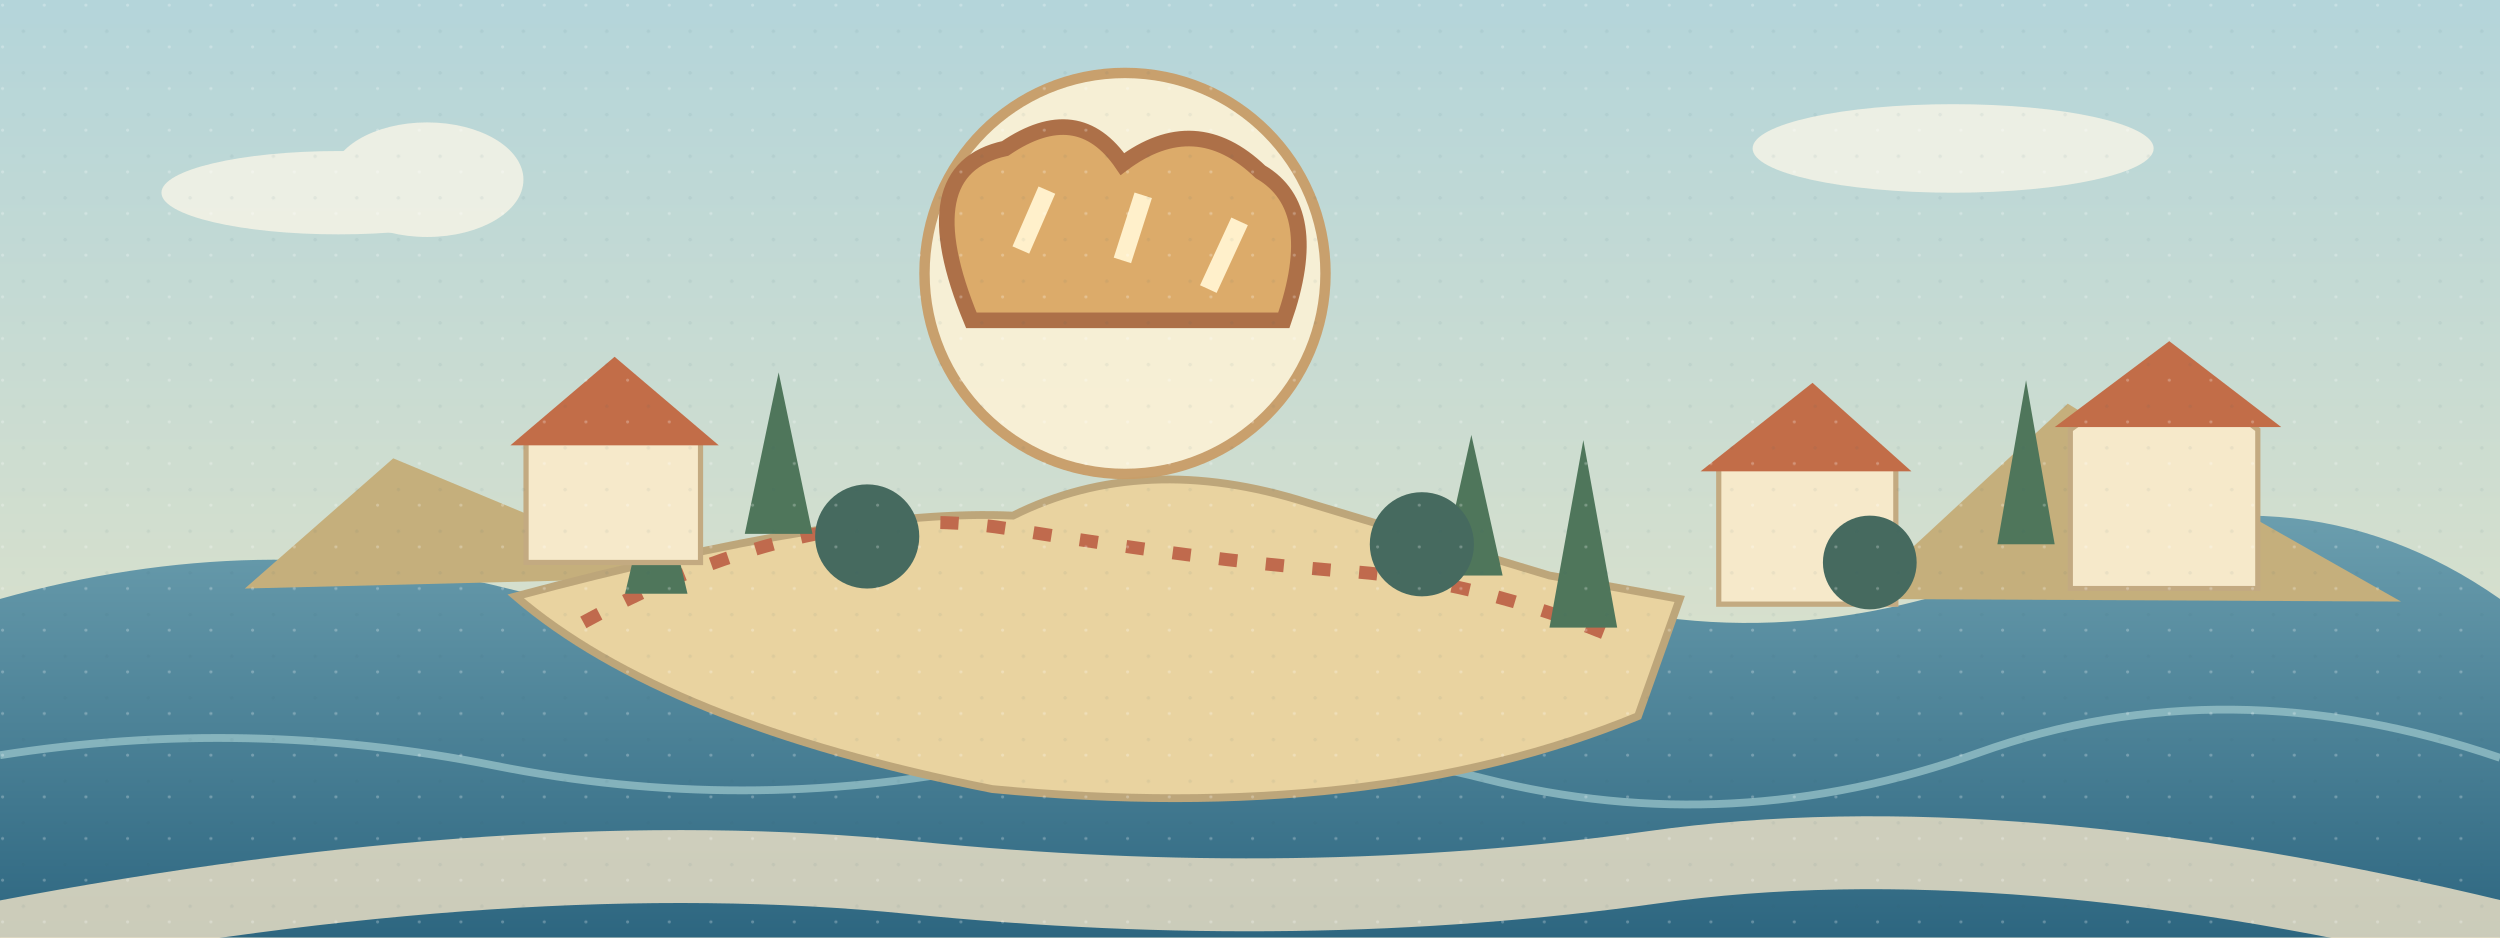
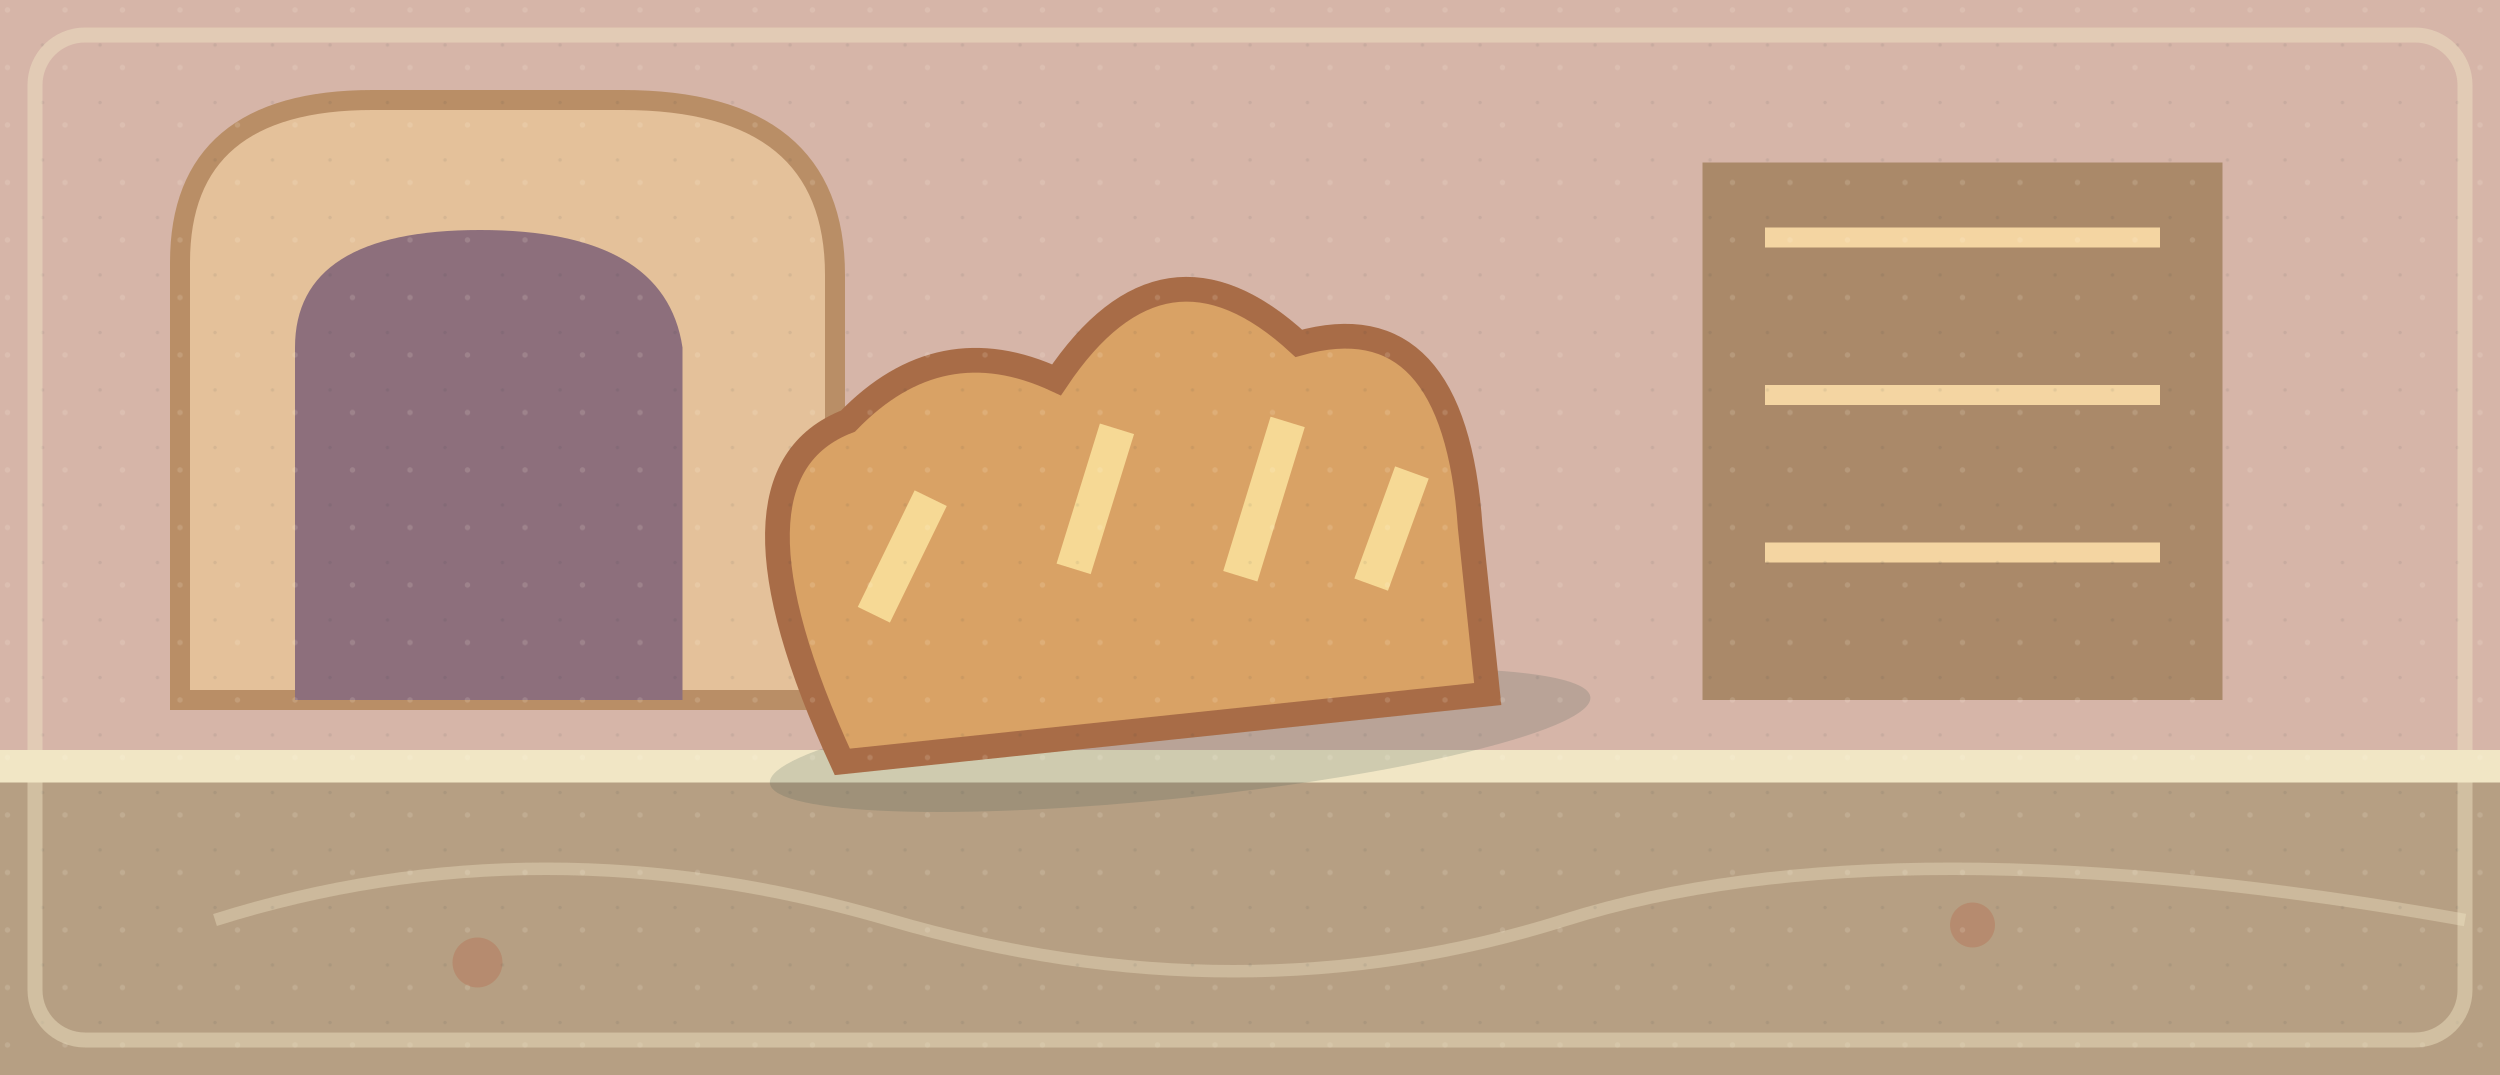
- <svg xmlns="http://www.w3.org/2000/svg" width="960" height="360" viewBox="0 0 960 360" role="img" aria-label="Original storybook learning landscape illustration">
+ <svg xmlns="http://www.w3.org/2000/svg" viewBox="0 0 1000 430" role="img" aria-label="Food Heritage and Reinvention: unique illustrated bakery scene">
  <defs>
-     <linearGradient id="sky" x2="0" y2="1">
-       <stop stop-color="#b4d5da" />
-       <stop offset="1" stop-color="#e8e5c6" />
-     </linearGradient>
-     <linearGradient id="sea" x2="0" y2="1">
-       <stop stop-color="#6b9eae" />
-       <stop offset="1" stop-color="#2d6680" />
-     </linearGradient>
-     <pattern id="grain" width="16" height="16" patternUnits="userSpaceOnUse">
-       <circle cx="1" cy="2" r=".6" fill="#fff" opacity=".45" />
-       <circle cx="9" cy="12" r=".7" fill="#315b6a" opacity=".12" />
+     <pattern id="grain" width="23" height="23" patternUnits="userSpaceOnUse">
+       <circle cx="3" cy="4" r="1.1" fill="#fff8e8" opacity=".35" />
+       <circle cx="17" cy="18" r=".7" fill="#172d35" opacity=".18" />
    </pattern>
  </defs>
-   <rect width="960" height="360" fill="url(#sky)" />
-   <path d="M0 230Q100 202 195 226T390 220T585 224T780 216T960 230V360H0Z" fill="url(#sea)" />
-   <path d="M0 290q95-15 190 4t190 0t190 5t190-10t200 2" fill="none" stroke="#a6d0d3" stroke-width="3" opacity=".65" />
-   <g fill="#f7f4e6" opacity=".82">
-     <ellipse cx="130" cy="74" rx="68" ry="16" />
-     <ellipse cx="164" cy="69" rx="37" ry="22" />
-     <ellipse cx="750" cy="57" rx="77" ry="17" />
+   <rect width="1000" height="430" fill="#f1e6c5" />
+   <path d="M0 0h1000v300H0Z" fill="#d6b5a8" />
+   <path d="M72 280v-175q0-65 77-65h100q85 0 85 70v170Z" fill="#e4c19a" stroke="#b98e66" stroke-width="8" />
+   <path d="M118 280v-141q0-47 74-47t81 47v141Z" fill="#8d6f7c" />
+   <rect x="681" y="65" width="208" height="215" fill="#aa8969" />
+   <path d="M706 95h158M706 158h158M706 221h158" stroke="#f4d5a2" stroke-width="8" />
+   <path d="M0 313h1000v117H0Z" fill="#b69f83" />
+   <g transform="translate(456 196) rotate(-6) scale(1.1)">
+     <ellipse cx="5" cy="92" rx="150" ry="21" fill="#3b554e" opacity=".19" />
+     <path d="M-118 87q-37-109 15-123 37-31 77-7 45-54 89-4 58-10 55 73v61Z" fill="#d9a265" stroke="#a86c47" stroke-width="9" />
+     <path d="m-76-5-25 40M-6-23-27 26M56-19 33 35M99 4 80 43" stroke="#f6d995" stroke-width="13" />
  </g>
-   <path d="M94 226 151 176 211 201 254 222ZM713 230 794 155 862 197 922 231Z" fill="#c5af7c" />
-   <path d="M198 229Q325 195 389 198q50-25 113-5l93 28 50 9-16 45q-102 42-248 28Q255 278 198 229Z" fill="#e9d3a0" stroke="#bda67a" stroke-width="3" />
-   <path d="M224 239q88-48 163-36t125 16q55 3 111 27" fill="none" stroke="#c06a4d" stroke-width="5" stroke-dasharray="7 11" />
-   <g fill="#4f765b">
-     <path d="M240 228 252 177l12 51ZM286 205l13-62 13 62ZM553 221l12-54 12 54ZM595 241l13-72 13 72ZM767 209l11-63 11 63Z" />
+   <g opacity=".37">
+     <path d="M86 368q130-41 270 0t270 0t360 0" stroke="#f1e6c5" stroke-width="5" fill="none" />
+     <circle cx="191" cy="385" r="10" fill="#b66b4b" />
+     <circle cx="789" cy="370" r="9" fill="#b66b4b" />
  </g>
-   <g fill="#f6e9ca" stroke="#c3aa81" stroke-width="2">
-     <path d="M202 216v-46l34-25 33 25v46Z" />
-     <path d="M660 232v-52l36-24 32 24v52Z" />
-     <path d="M795 226v-61l37-27 35 27v61Z" />
-   </g>
-   <g fill="#c26d48">
-     <path d="m196 171 40-34 40 34Zm457 10 43-34 38 34Zm136-17 44-33 43 33Z" />
-   </g>
-   <g fill="#466a5f">
-     <circle cx="333" cy="206" r="20" />
-     <circle cx="546" cy="209" r="20" />
-     <circle cx="718" cy="216" r="18" />
-   </g>
-   <g transform="translate(4 15)">
-     <circle cx="428" cy="90" r="77" fill="#f9f0d5" opacity=".95" stroke="#c89d68" stroke-width="4" />
-     <path d="M369 108q-24-58 13-66 28-19 45 6 28-21 53 3 24 14 9 57Z" fill="#dcab6a" stroke="#ad7048" stroke-width="6" />
-     <path d="M398 58l-10 23m47-21-8 25m45-15-12 26" stroke="#fff0cb" stroke-width="7" />
-   </g>
-   <path d="M0 360q200-38 350-23t285-4t325 27" fill="none" stroke="#f2e5c8" stroke-width="28" opacity=".8" />
-   <rect width="960" height="360" fill="url(#grain)" opacity=".55" />
+   <rect width="1000" height="430" fill="url(#grain)" opacity=".4" />
+   <rect x="14" y="14" width="972" height="402" rx="20" fill="none" stroke="#f1e6c5" stroke-width="6" opacity=".45" />
</svg>
